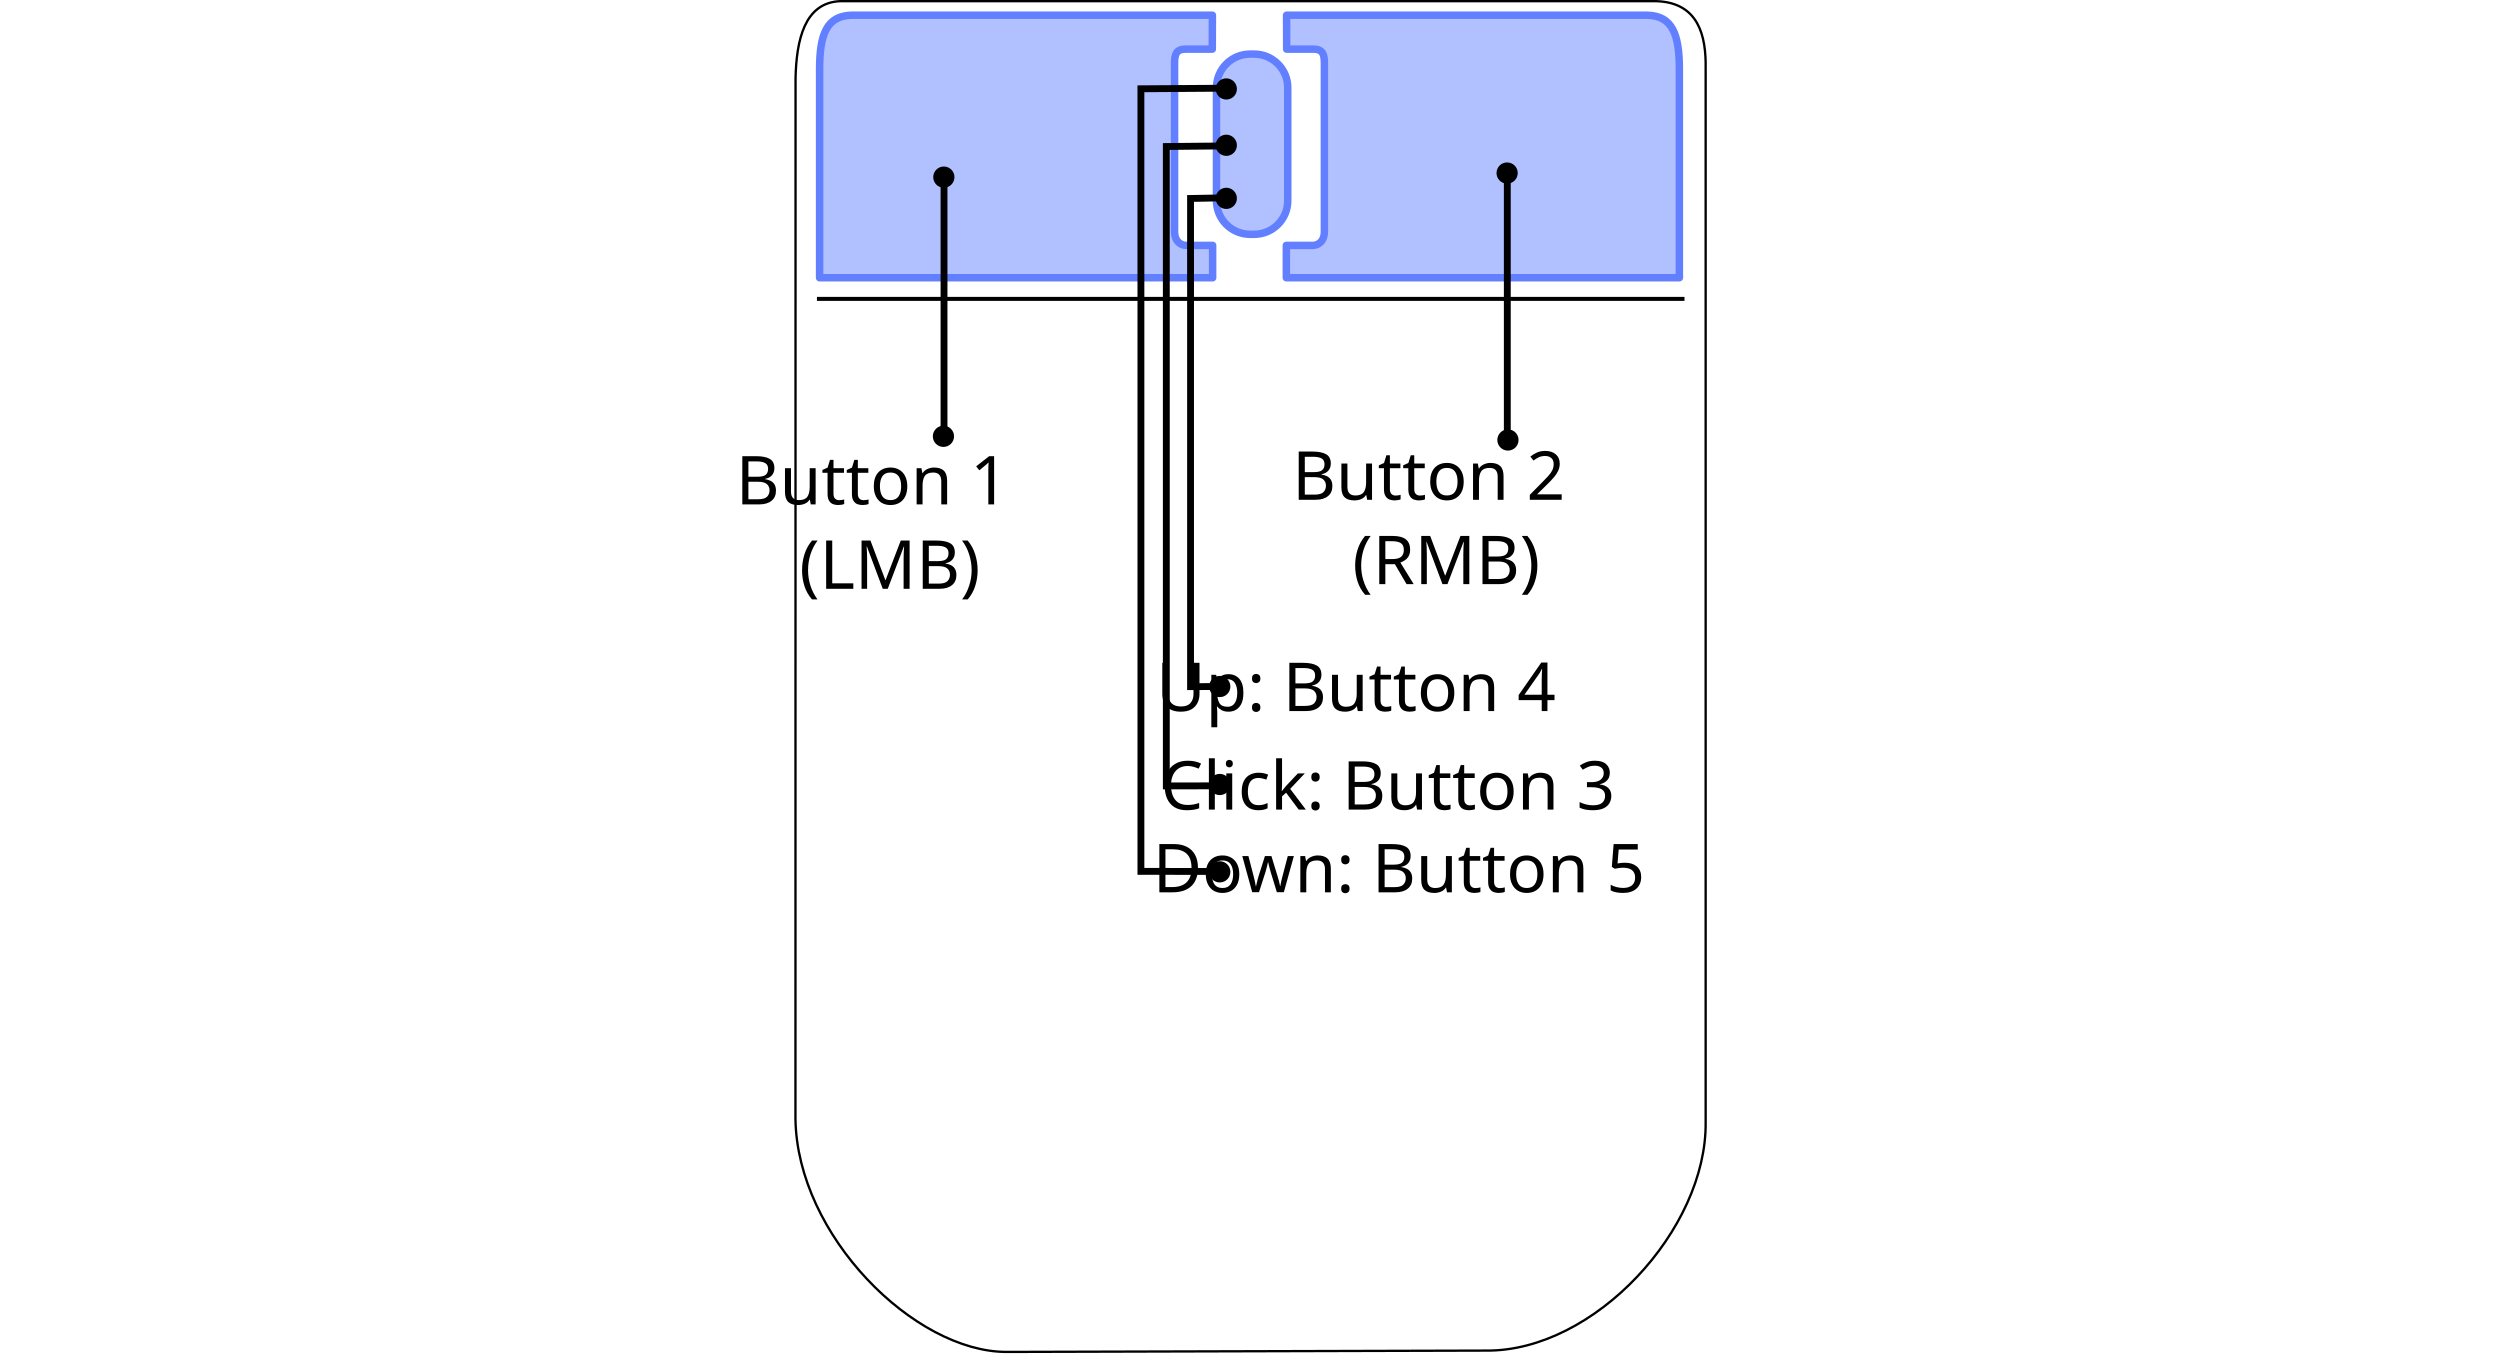
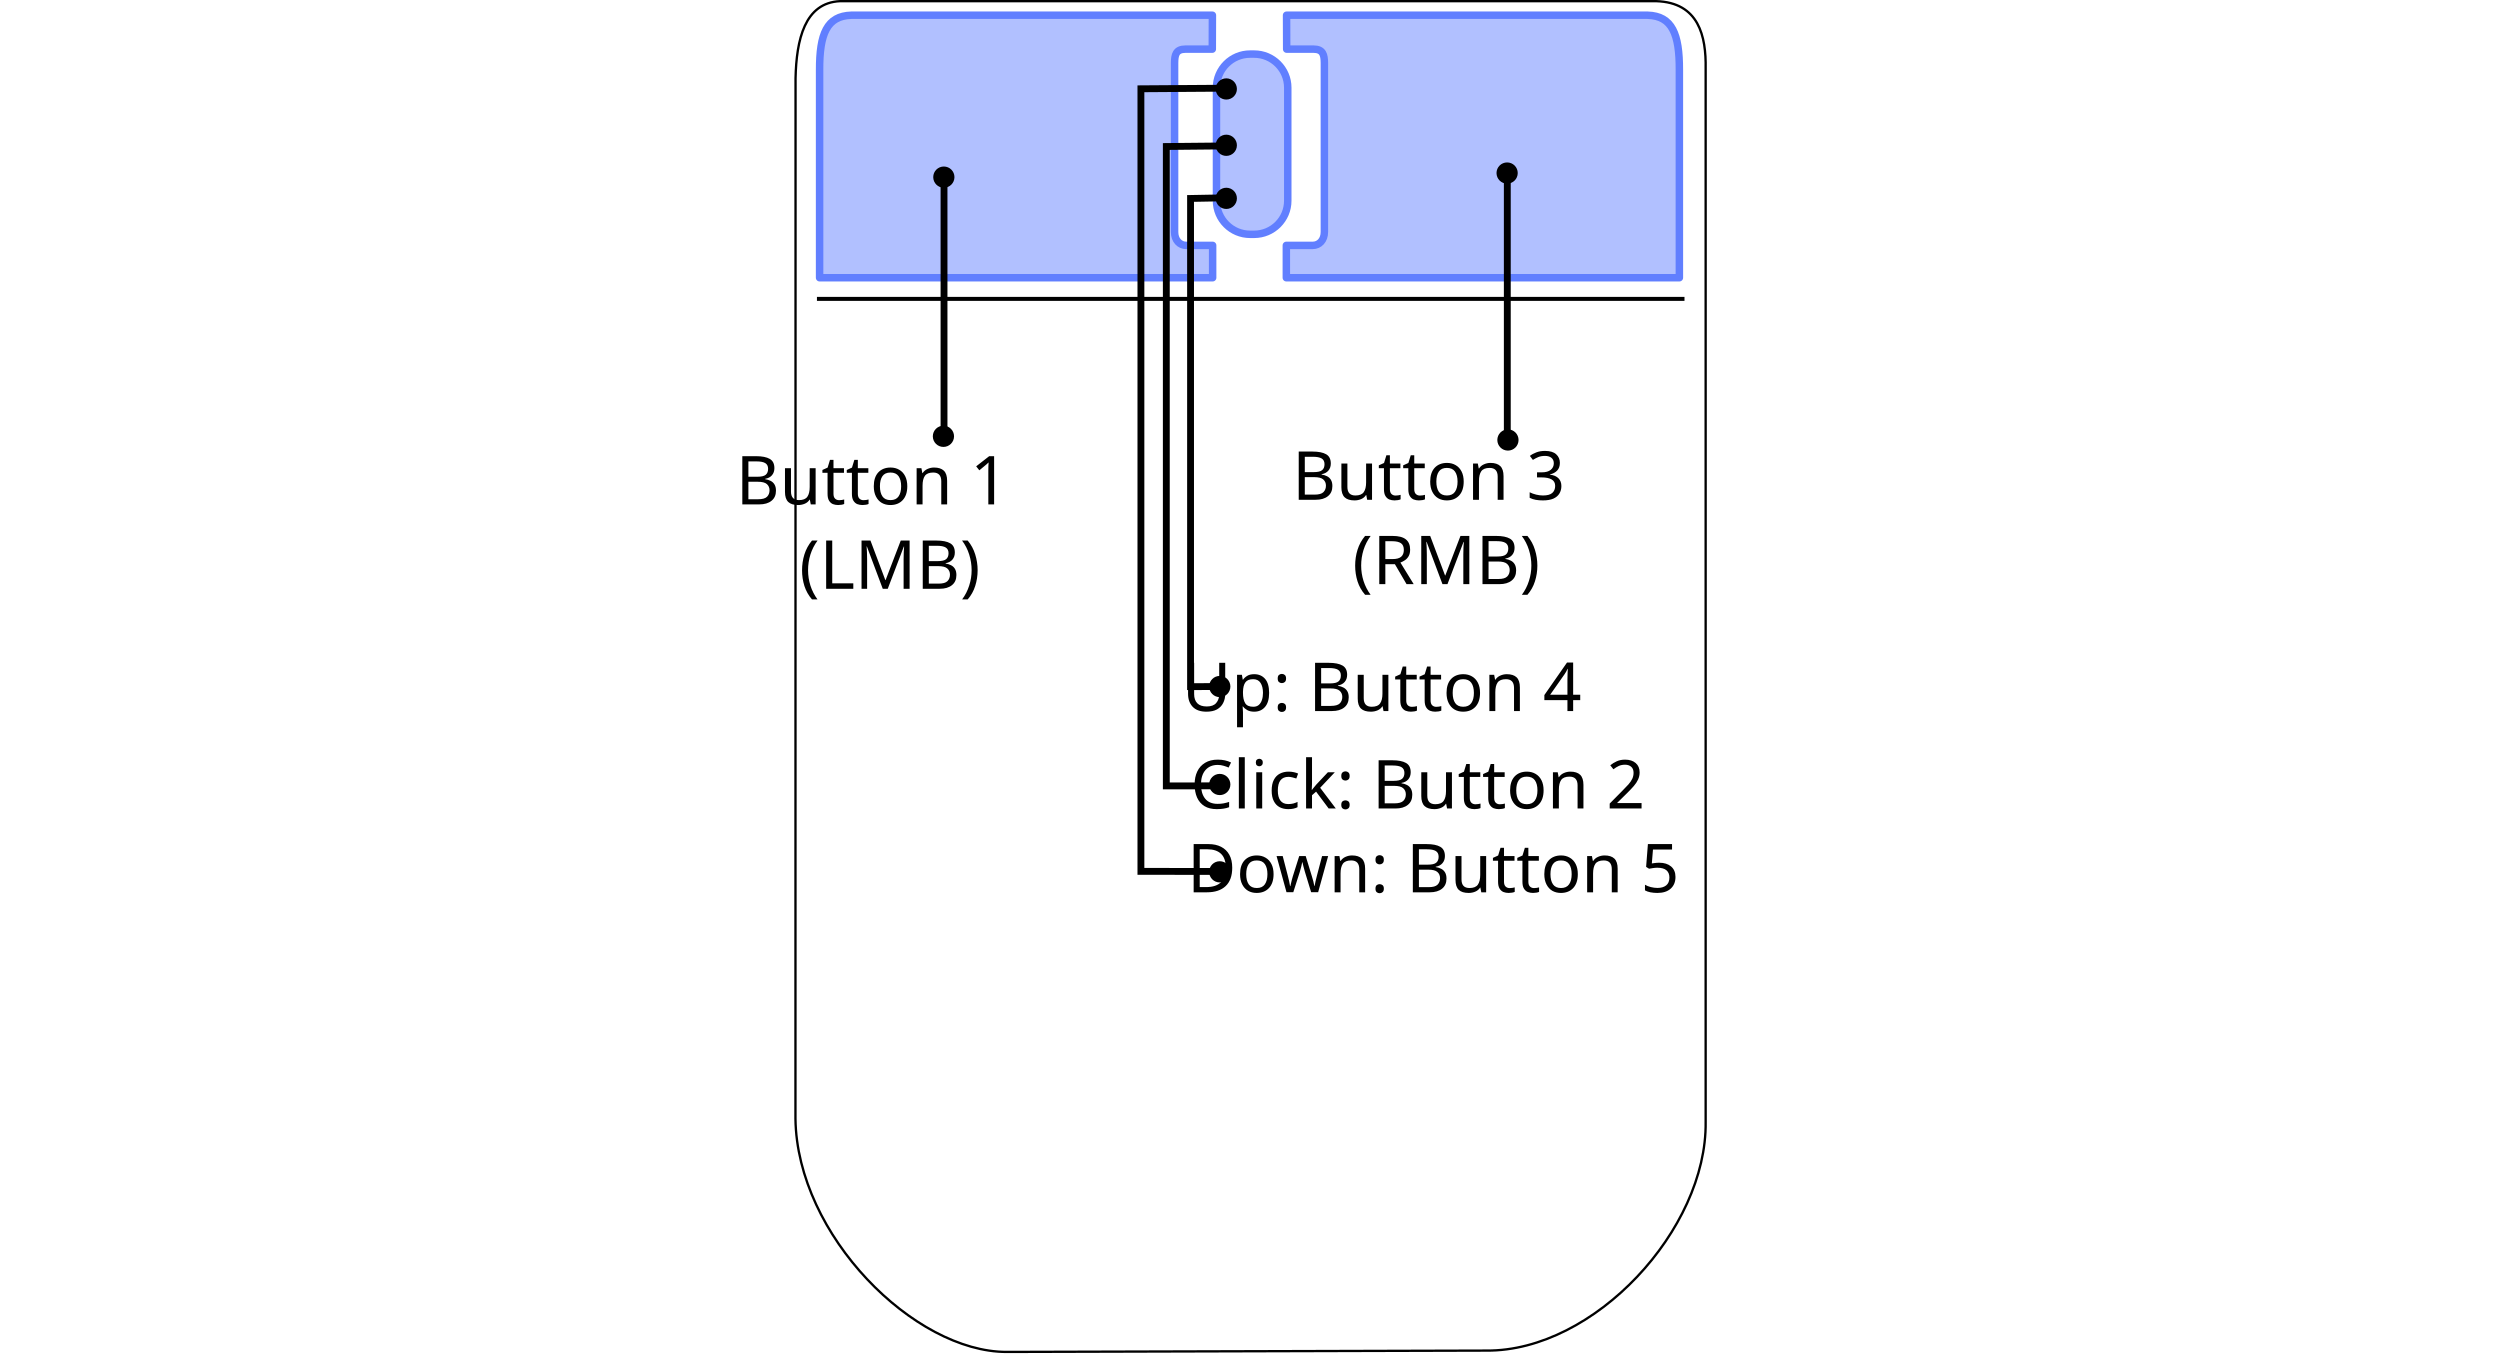
<svg xmlns="http://www.w3.org/2000/svg" width="154.335mm" height="83.532mm" viewBox="0 0 546.857 295.98" id="svg2" version="1.1">
  <defs id="defs4" />
  <g id="layer1" transform="translate(738.158,-608.1712)">
    <g id="g5476" transform="translate(173.7463,0)">
      <path id="path4136" d="m -728.159,608.426 178.514,0 c 9.389,0.266 10.953,7.738 10.839,14.697 l 0,230.466 c 0.31,23.525 -24.377,50.187 -47.933,50.013 l -104.988,0.294 c -20.098,0.025 -45.85,-25.433 -46.177,-51.019 l 0.02,-227.593 c 0.186,-8.438 1.995,-16.503 9.724,-16.859 z" style="fill:none;fill-rule:evenodd;stroke:#000000;stroke-width:0.51;stroke-linecap:butt;stroke-linejoin:miter;stroke-miterlimit:4;stroke-dasharray:none;stroke-opacity:1" />
      <path id="path4138" d="m -733.204,673.55 189.769,0" style="fill:none;fill-rule:evenodd;stroke:#000000;stroke-width:0.874;stroke-linecap:butt;stroke-linejoin:miter;stroke-miterlimit:4;stroke-dasharray:none;stroke-opacity:1" />
      <path id="path4745" d="m -646.699,611.502 -79.008,0 c -5.322,0.167 -6.944,4.082 -6.917,11.981 l 0,45.44 85.975,0 0,-7.074 -5.781,0 c -1.415,0 -2.545,-1.136 -2.541,-2.937 l 0,-36.999 c 0.023,-1.715 0.265,-2.994 2.394,-2.994 l 5.854,0 z" style="fill:#617fff;fill-opacity:0.49;fill-rule:evenodd;stroke:#617fff;stroke-width:1.635;stroke-linecap:round;stroke-linejoin:round;stroke-miterlimit:4;stroke-dasharray:none;stroke-opacity:1" />
      <path style="fill:#617fff;fill-opacity:0.49;fill-rule:evenodd;stroke:#617fff;stroke-width:1.635;stroke-linecap:round;stroke-linejoin:round;stroke-miterlimit:4;stroke-dasharray:none;stroke-opacity:1" d="m -630.478,611.502 79.008,0 c 5.322,0.167 6.944,4.082 6.917,11.981 l 0,45.44 -85.975,0 0,-7.074 5.781,0 c 1.415,0 2.545,-1.136 2.541,-2.937 l 0,-36.999 c -0.023,-1.715 -0.265,-2.994 -2.394,-2.994 l -5.854,0 z" id="path4766" />
      <rect ry="7.356" rx="7.356" y="620.002" x="-645.809" height="39.426" width="15.594" id="rect4768" style="opacity:1;fill:#617fff;fill-opacity:0.49;stroke:#617fff;stroke-width:1.635;stroke-linecap:round;stroke-linejoin:round;stroke-miterlimit:4;stroke-dasharray:none;stroke-dashoffset:0;stroke-opacity:1" />
      <path style="fill:none;fill-rule:evenodd;stroke:#000000;stroke-width:1.5;stroke-linecap:butt;stroke-linejoin:miter;stroke-miterlimit:4;stroke-dasharray:none;stroke-opacity:1" d="m -644.913,651.462 -6.566,0.122 0,106.785 6.88,-0.023" id="path8458" />
      <text xml:space="preserve" style="font-style:normal;font-weight:normal;font-size:14.766px;line-height:125%;font-family:sans-serif;text-align:center;letter-spacing:0px;word-spacing:0px;text-anchor:middle;fill:#000000;fill-opacity:1;stroke:none;stroke-width:1px;stroke-linecap:butt;stroke-linejoin:miter;stroke-opacity:1" x="-703.826" y="718.502" id="text8466">
        <tspan id="tspan8468" x="-703.826" y="718.502">Button 1</tspan>
        <tspan id="tspan5409" x="-703.826" y="736.959">(LMB)</tspan>
      </text>
      <text id="text5405" y="717.492" x="-582.114" style="font-style:normal;font-weight:normal;font-size:14.766px;line-height:125%;font-family:sans-serif;text-align:center;letter-spacing:0px;word-spacing:0px;text-anchor:middle;fill:#000000;fill-opacity:1;stroke:none;stroke-width:1px;stroke-linecap:butt;stroke-linejoin:miter;stroke-opacity:1" xml:space="preserve">
-         <tspan y="717.492" x="-582.114" id="tspan5407">Button 2</tspan>
+         <tspan y="717.492" x="-582.114" id="tspan5407">Button 3</tspan>
        <tspan id="tspan5411" y="735.949" x="-582.114">(RMB)</tspan>
      </text>
      <path id="path5413" d="m -644.66,640.098 -12.122,0.122 0,139.867 12.814,-0.023" style="fill:none;fill-rule:evenodd;stroke:#000000;stroke-width:1.5;stroke-linecap:butt;stroke-linejoin:miter;stroke-miterlimit:4;stroke-dasharray:none;stroke-opacity:1" />
      <path style="fill:none;fill-rule:evenodd;stroke:#000000;stroke-width:1.5;stroke-linecap:butt;stroke-linejoin:miter;stroke-miterlimit:4;stroke-dasharray:none;stroke-opacity:1" d="m -644.913,627.471 -17.425,0.122 0,171.182 18.37,0.024" id="path5415" />
-       <text xml:space="preserve" style="font-style:normal;font-weight:normal;font-size:14.766px;line-height:125%;font-family:sans-serif;text-align:center;letter-spacing:0px;word-spacing:0px;text-anchor:middle;fill:#000000;fill-opacity:1;stroke:none;stroke-width:1px;stroke-linecap:butt;stroke-linejoin:miter;stroke-opacity:1" x="-594.89" y="785.261" id="text5417">
-         <tspan x="-594.89" y="785.261" id="tspan5421">Click: Button 3</tspan>
+       <text xml:space="preserve" style="font-style:normal;font-weight:normal;font-size:14.766px;line-height:125%;font-family:sans-serif;text-align:center;letter-spacing:0px;word-spacing:0px;text-anchor:middle;fill:#000000;fill-opacity:1;stroke:none;stroke-width:1px;stroke-linecap:butt;stroke-linejoin:miter;stroke-opacity:1" x="-588.337" y="785.024" id="text5417">
+         <tspan x="-588.337" y="785.024" id="tspan5421">Click: Button 2</tspan>
      </text>
-       <text id="text5425" y="803.355" x="-592.468" style="font-style:normal;font-weight:normal;font-size:14.766px;line-height:125%;font-family:sans-serif;text-align:center;letter-spacing:0px;word-spacing:0px;text-anchor:middle;fill:#000000;fill-opacity:1;stroke:none;stroke-width:1px;stroke-linecap:butt;stroke-linejoin:miter;stroke-opacity:1" xml:space="preserve">
-         <tspan id="tspan5427" y="803.355" x="-592.468">Down: Button 5</tspan>
+       <text id="text5425" y="803.355" x="-584.968" style="font-style:normal;font-weight:normal;font-size:14.766px;line-height:125%;font-family:sans-serif;text-align:center;letter-spacing:0px;word-spacing:0px;text-anchor:middle;fill:#000000;fill-opacity:1;stroke:none;stroke-width:1px;stroke-linecap:butt;stroke-linejoin:miter;stroke-opacity:1" xml:space="preserve">
+         <tspan id="tspan5427" y="803.355" x="-584.968">Down: Button 5</tspan>
      </text>
-       <text id="text5429" y="763.706" x="-601.841" style="font-style:normal;font-weight:normal;font-size:14.766px;line-height:125%;font-family:sans-serif;text-align:center;letter-spacing:0px;word-spacing:0px;text-anchor:middle;fill:#000000;fill-opacity:1;stroke:none;stroke-width:1px;stroke-linecap:butt;stroke-linejoin:miter;stroke-opacity:1" xml:space="preserve">
-         <tspan id="tspan5431" y="763.706" x="-601.841">Up: Button 4</tspan>
+       <text id="text5429" y="763.706" x="-596.216" style="font-style:normal;font-weight:normal;font-size:14.766px;line-height:125%;font-family:sans-serif;text-align:center;letter-spacing:0px;word-spacing:0px;text-anchor:middle;fill:#000000;fill-opacity:1;stroke:none;stroke-width:1px;stroke-linecap:butt;stroke-linejoin:miter;stroke-opacity:1" xml:space="preserve">
+         <tspan id="tspan5431" y="763.706" x="-596.216">Up: Button 4</tspan>
      </text>
      <path id="path5433" d="m -705.407,646.227 0,58.571" style="fill:none;fill-rule:evenodd;stroke:#000000;stroke-width:1.5;stroke-linecap:butt;stroke-linejoin:miter;stroke-miterlimit:4;stroke-dasharray:none;stroke-opacity:1" />
      <path style="fill:none;fill-rule:evenodd;stroke:#000000;stroke-width:1.5;stroke-linecap:butt;stroke-linejoin:miter;stroke-miterlimit:4;stroke-dasharray:none;stroke-opacity:1" d="m -582.193,646.227 0,58.571" id="path5435" />
      <circle r="2.321" cy="703.612" cx="-705.536" id="path5437" style="opacity:1;fill:#000000;fill-opacity:1;stroke:none;stroke-width:1.75;stroke-linecap:round;stroke-linejoin:round;stroke-miterlimit:4;stroke-dasharray:none;stroke-dashoffset:0;stroke-opacity:1" />
      <circle style="opacity:1;fill:#000000;fill-opacity:1;stroke:none;stroke-width:1.75;stroke-linecap:round;stroke-linejoin:round;stroke-miterlimit:4;stroke-dasharray:none;stroke-dashoffset:0;stroke-opacity:1" id="circle5439" cx="-705.446" cy="646.916" r="2.321" />
      <circle r="2.321" cy="646.023" cx="-582.232" id="circle5441" style="opacity:1;fill:#000000;fill-opacity:1;stroke:none;stroke-width:1.75;stroke-linecap:round;stroke-linejoin:round;stroke-miterlimit:4;stroke-dasharray:none;stroke-dashoffset:0;stroke-opacity:1" />
      <circle style="opacity:1;fill:#000000;fill-opacity:1;stroke:none;stroke-width:1.75;stroke-linecap:round;stroke-linejoin:round;stroke-miterlimit:4;stroke-dasharray:none;stroke-dashoffset:0;stroke-opacity:1" id="circle5443" cx="-582.054" cy="704.416" r="2.321" />
      <circle style="opacity:1;fill:#000000;fill-opacity:1;stroke:none;stroke-width:1.75;stroke-linecap:round;stroke-linejoin:round;stroke-miterlimit:4;stroke-dasharray:none;stroke-dashoffset:0;stroke-opacity:1" id="circle5445" cx="-643.661" cy="627.63" r="2.321" />
      <circle r="2.321" cy="639.951" cx="-643.661" id="circle5447" style="opacity:1;fill:#000000;fill-opacity:1;stroke:none;stroke-width:1.75;stroke-linecap:round;stroke-linejoin:round;stroke-miterlimit:4;stroke-dasharray:none;stroke-dashoffset:0;stroke-opacity:1" />
      <circle style="opacity:1;fill:#000000;fill-opacity:1;stroke:none;stroke-width:1.75;stroke-linecap:round;stroke-linejoin:round;stroke-miterlimit:4;stroke-dasharray:none;stroke-dashoffset:0;stroke-opacity:1" id="circle5449" cx="-643.661" cy="651.559" r="2.321" />
      <circle r="2.321" cy="758.344" cx="-645.089" id="circle5451" style="opacity:1;fill:#000000;fill-opacity:1;stroke:none;stroke-width:1.75;stroke-linecap:round;stroke-linejoin:round;stroke-miterlimit:4;stroke-dasharray:none;stroke-dashoffset:0;stroke-opacity:1" />
      <circle style="opacity:1;fill:#000000;fill-opacity:1;stroke:none;stroke-width:1.75;stroke-linecap:round;stroke-linejoin:round;stroke-miterlimit:4;stroke-dasharray:none;stroke-dashoffset:0;stroke-opacity:1" id="circle5453" cx="-645.089" cy="779.773" r="2.321" />
      <circle r="2.321" cy="798.88" cx="-645.089" id="circle5455" style="opacity:1;fill:#000000;fill-opacity:1;stroke:none;stroke-width:1.75;stroke-linecap:round;stroke-linejoin:round;stroke-miterlimit:4;stroke-dasharray:none;stroke-dashoffset:0;stroke-opacity:1" />
    </g>
  </g>
</svg>
